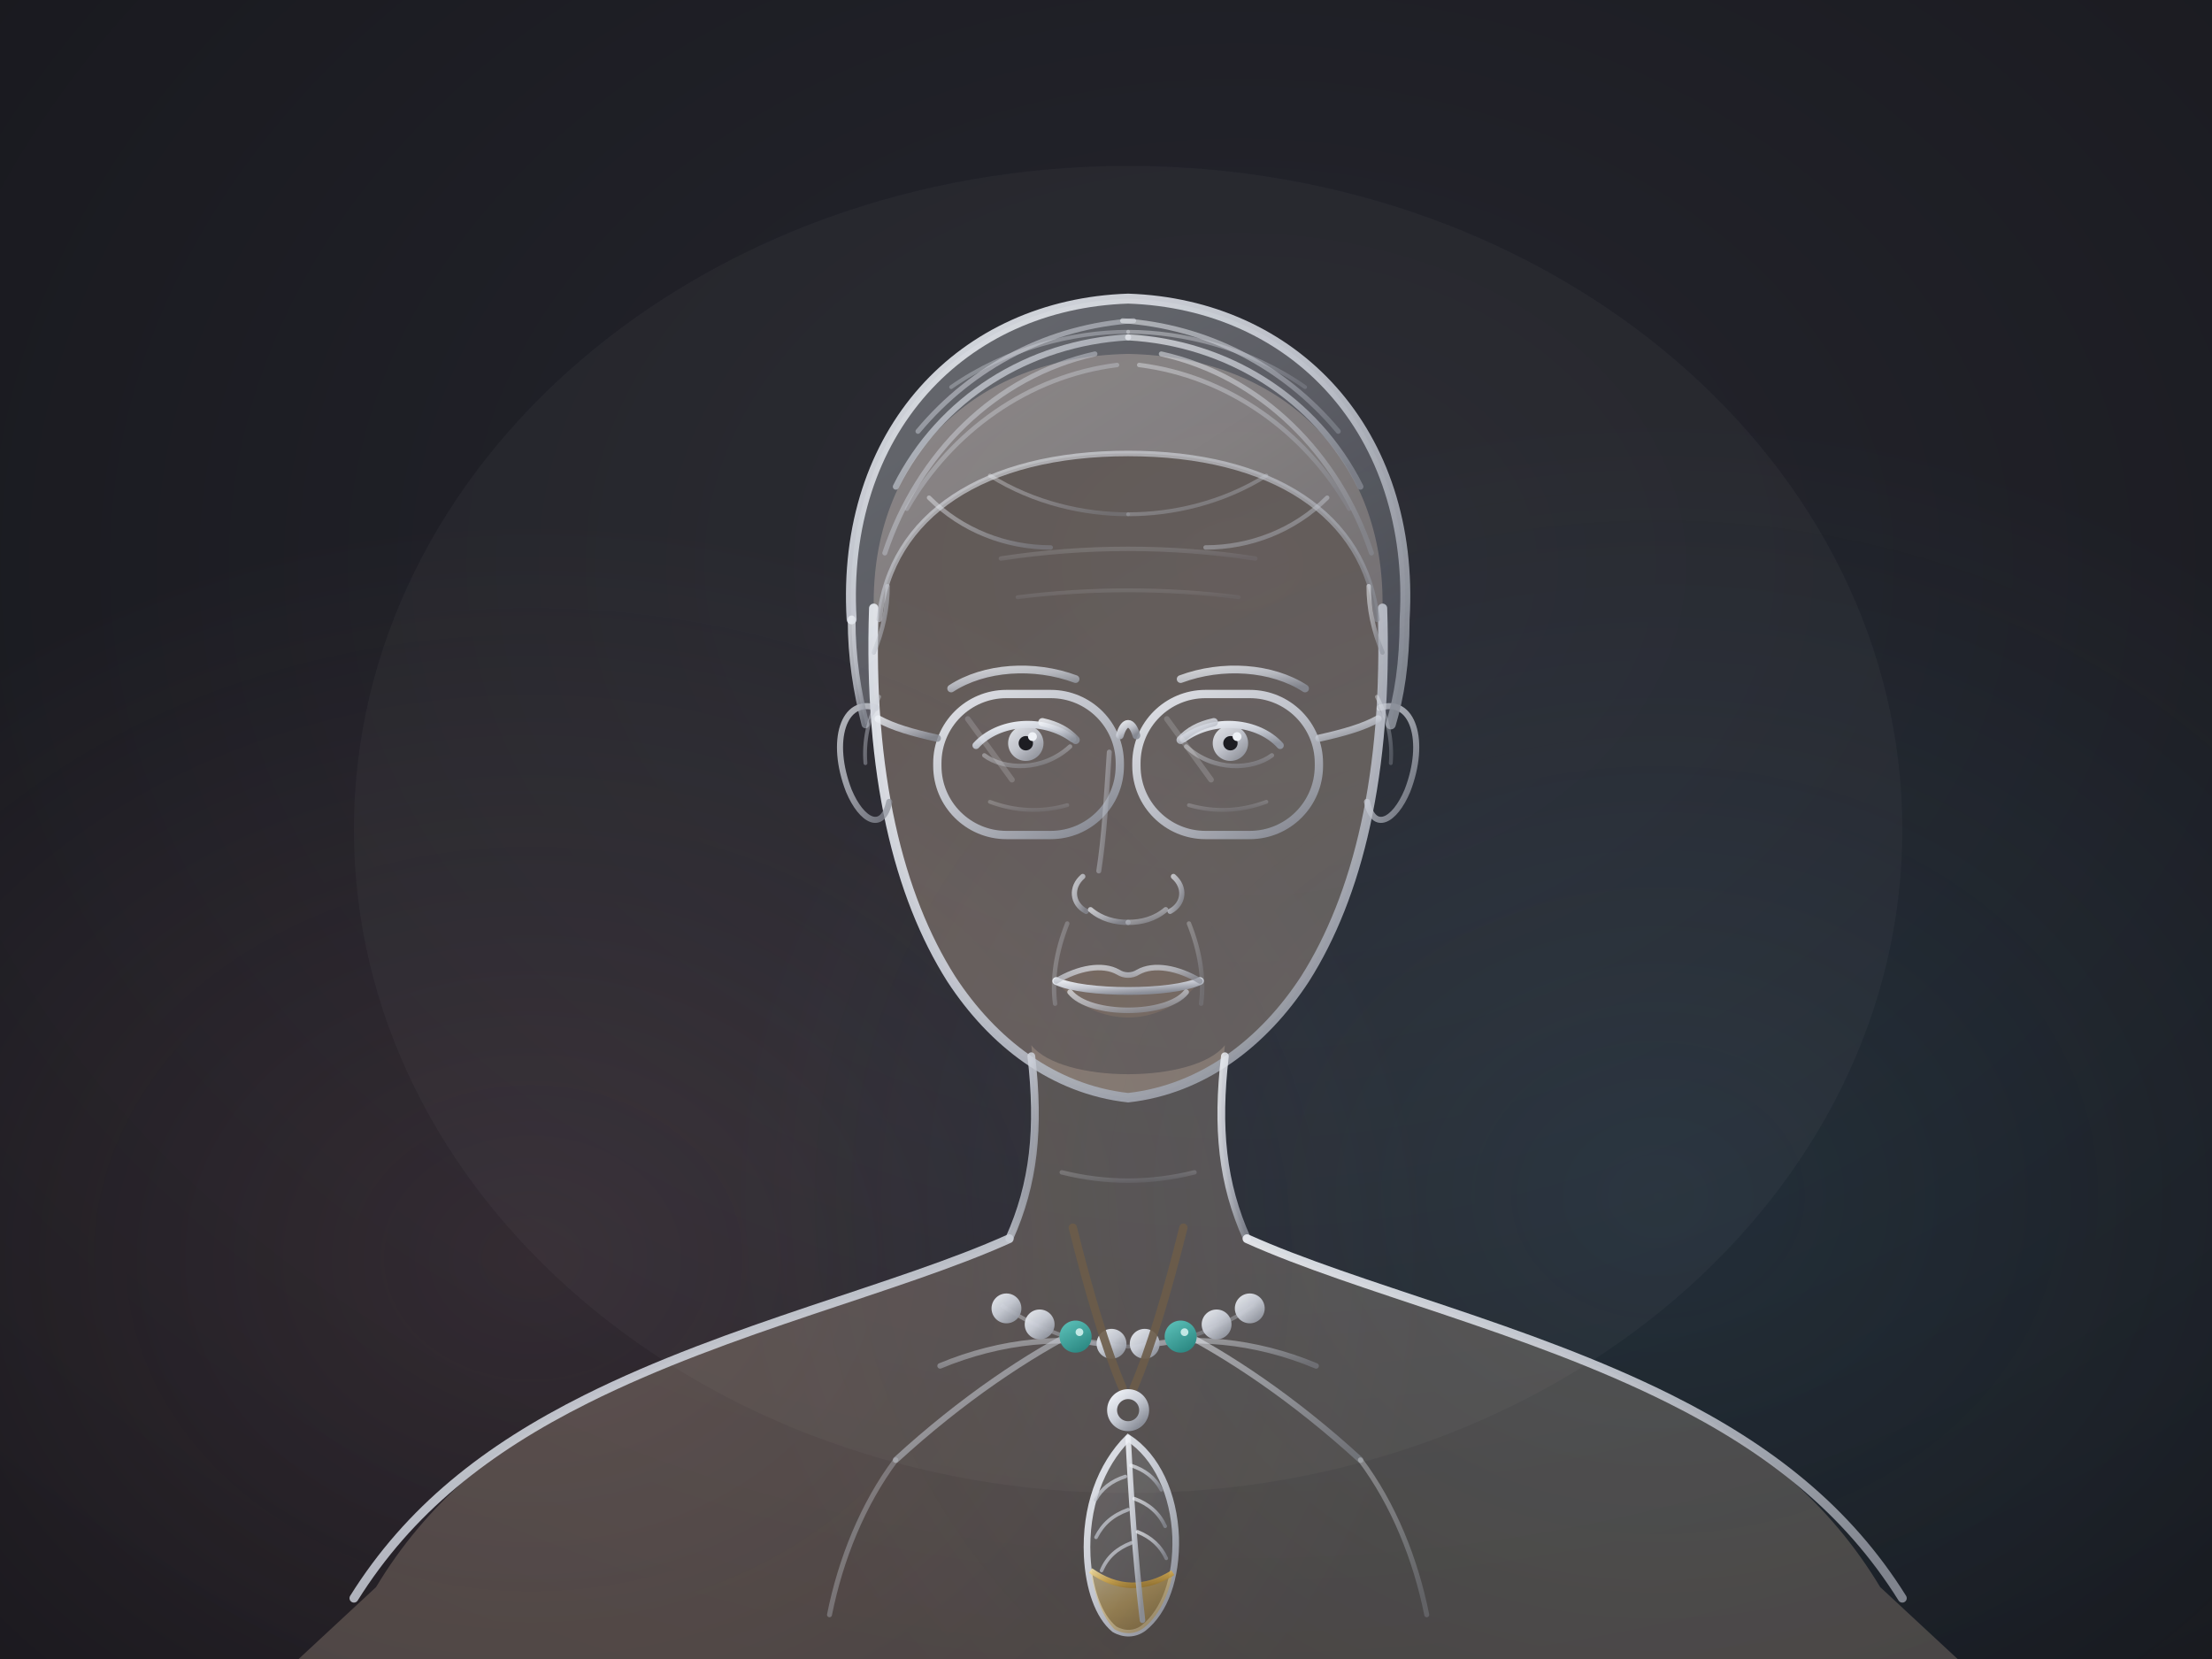
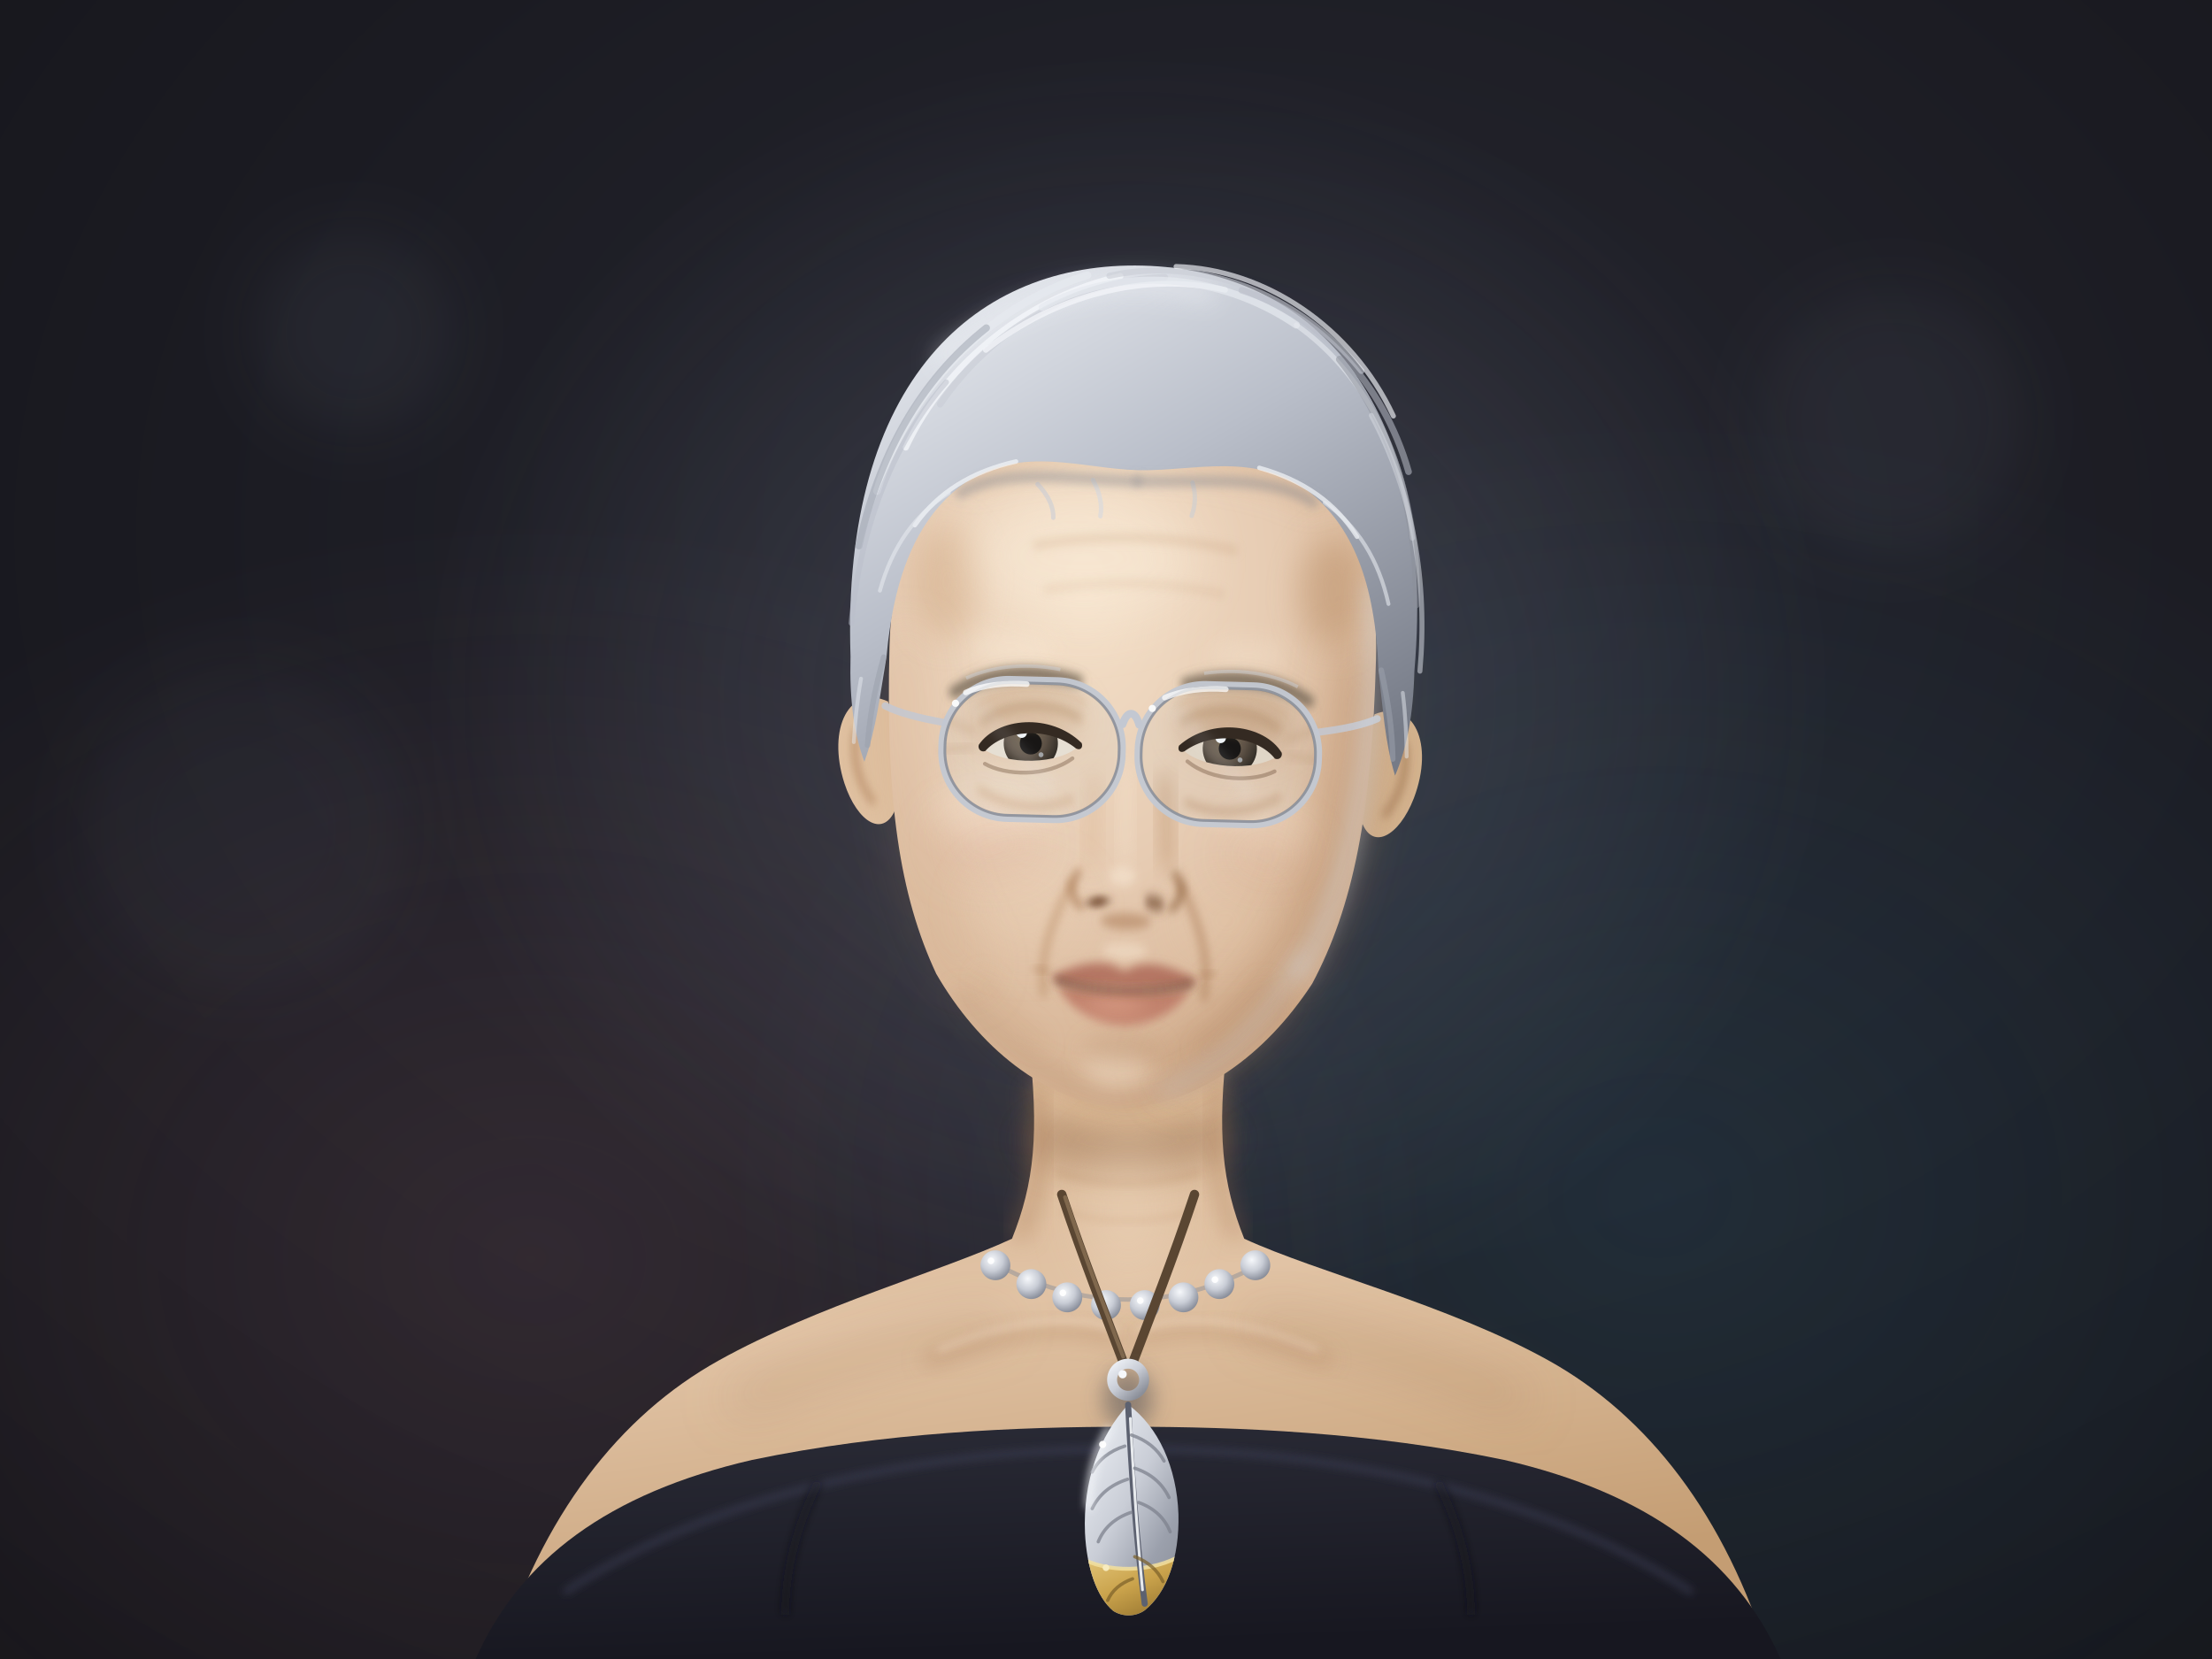
<svg xmlns="http://www.w3.org/2000/svg" viewBox="0 0 400 300" role="img" aria-label="銀髪のショートヘアに眼鏡をかけ、先金フェザーとビーズの首飾りを重ねた年配の女性の肖像画">
  <defs>
+     <radialGradient id="bg" cx="0.56" cy="0.32" r="0.85">
+       <stop offset="0" stop-color="#262730" />
+       <stop offset="0.55" stop-color="#1b1b22" />
+       <stop offset="1" stop-color="#141419" />
+     </radialGradient>
+     <radialGradient id="ab" cx="0.5" cy="0.5" r="0.5">
+       <stop offset="0" stop-color="#5bcefa" stop-opacity="0.1" />
+       <stop offset="1" stop-color="#5bcefa" stop-opacity="0" />
+     </radialGradient>
+     <radialGradient id="ap" cx="0.5" cy="0.5" r="0.5">
+       <stop offset="0" stop-color="#f5a9b8" stop-opacity="0.11" />
+       <stop offset="1" stop-color="#f5a9b8" stop-opacity="0" />
+     </radialGradient>
+     <radialGradient id="halo" cx="0.5" cy="0.5" r="0.5">
+       <stop offset="0" stop-color="#9aa3b8" stop-opacity="0.22" />
+       <stop offset="0.6" stop-color="#9aa3b8" stop-opacity="0.09" />
+       <stop offset="1" stop-color="#9aa3b8" stop-opacity="0" />
+     </radialGradient>
+     <radialGradient id="skin" cx="0.4" cy="0.3" r="0.95">
+       <stop offset="0" stop-color="#f4e0c9" />
+       <stop offset="0.42" stop-color="#e6cbb2" />
+       <stop offset="0.75" stop-color="#d4b090" />
+       <stop offset="1" stop-color="#b78c64" />
+     </radialGradient>
+     <linearGradient id="neckskin" x1="0" y1="0" x2="0.3" y2="1">
+       <stop offset="0" stop-color="#d6b492" />
+       <stop offset="0.5" stop-color="#e1c3a5" />
+       <stop offset="1" stop-color="#c49d73" />
+     </linearGradient>
+     <linearGradient id="hairq" x1="0.15" y1="0" x2="0.85" y2="1">
+       <stop offset="0" stop-color="#e9ecf1" />
+       <stop offset="0.45" stop-color="#b9bec9" />
+       <stop offset="1" stop-color="#767b87" />
+     </linearGradient>
+     <radialGradient id="iris" cx="0.42" cy="0.38" r="0.65">
+       <stop offset="0" stop-color="#7a6a52" />
+       <stop offset="0.55" stop-color="#57483a" />
+       <stop offset="1" stop-color="#241d15" />
+     </radialGradient>
+     <radialGradient id="bead" cx="0.38" cy="0.32" r="0.75">
+       <stop offset="0" stop-color="#f6f8fb" />
+       <stop offset="0.5" stop-color="#c9cdd6" />
+       <stop offset="1" stop-color="#7e8390" />
+     </radialGradient>
    <linearGradient id="s" x1="0" y1="0" x2="0.85" y2="1">
      <stop offset="0" stop-color="#eef1f6" />
      <stop offset="0.5" stop-color="#c9cdd6" />
      <stop offset="1" stop-color="#8b8f99" />
    </linearGradient>
-     <linearGradient id="g" x1="0" y1="0" x2="0.7" y2="1">
-       <stop offset="0" stop-color="#eddaa0" />
+     <linearGradient id="feath" x1="0.1" y1="0" x2="0.9" y2="1">
+       <stop offset="0" stop-color="#eef1f6" />
+       <stop offset="0.45" stop-color="#c9cdd6" />
+       <stop offset="0.75" stop-color="#9ba0ac" />
+       <stop offset="1" stop-color="#8b8f99" />
+     </linearGradient>
+     <linearGradient id="gold" x1="0" y1="0" x2="0.6" y2="1">
+       <stop offset="0" stop-color="#e6c97e" />
      <stop offset="0.55" stop-color="#c9a24b" />
      <stop offset="1" stop-color="#96742f" />
    </linearGradient>
-     <linearGradient id="t" x1="0" y1="0" x2="0.6" y2="1">
-       <stop offset="0" stop-color="#5fc4bc" />
-       <stop offset="1" stop-color="#2d8a84" />
-     </linearGradient>
-     <radialGradient id="bg" cx="0.56" cy="0.34" r="0.8">
-       <stop offset="0" stop-color="#25262e" />
-       <stop offset="1" stop-color="#17171c" />
-     </radialGradient>
-     <radialGradient id="ab" cx="0.5" cy="0.5" r="0.5">
-       <stop offset="0" stop-color="#5bcefa" stop-opacity="0.1" />
-       <stop offset="1" stop-color="#5bcefa" stop-opacity="0" />
-     </radialGradient>
-     <radialGradient id="ap" cx="0.5" cy="0.5" r="0.5">
-       <stop offset="0" stop-color="#f5a9b8" stop-opacity="0.11" />
-       <stop offset="1" stop-color="#f5a9b8" stop-opacity="0" />
-     </radialGradient>
+     <linearGradient id="garm" x1="0" y1="0" x2="0.2" y2="1">
+       <stop offset="0" stop-color="#2a2b36" />
+       <stop offset="1" stop-color="#171720" />
+     </linearGradient>
+     <filter id="b1" x="-60%" y="-60%" width="220%" height="220%">
+       <feGaussianBlur stdDeviation="0.8" />
+     </filter>
+     <filter id="b2" x="-60%" y="-60%" width="220%" height="220%">
+       <feGaussianBlur stdDeviation="2" />
+     </filter>
+     <filter id="b3" x="-60%" y="-60%" width="220%" height="220%">
+       <feGaussianBlur stdDeviation="3" />
+     </filter>
+     <filter id="b4" x="-60%" y="-60%" width="220%" height="220%">
+       <feGaussianBlur stdDeviation="4.5" />
+     </filter>
+     <filter id="b6" x="-70%" y="-70%" width="240%" height="240%">
+       <feGaussianBlur stdDeviation="6" />
+     </filter>
+     <clipPath id="eyeL">
+       <path d="M 163 135.8 C 166.2 131.2 175.6 130 180.8 135 C 177.6 138.6 167.4 139.2 163 135.8 Z" />
+     </clipPath>
+     <clipPath id="eyeR">
+       <path d="M 217 135.8 C 213.8 131.2 204.4 130 199.2 135 C 202.4 138.6 212.6 139.2 217 135.8 Z" />
+     </clipPath>
+     <clipPath id="fea">
+       <path d="M 190 254 C 184.8 259.6 181.8 267.8 182.2 277.2 C 182.5 283.4 184.3 288.8 187.3 291.3 C 189 292.4 191.3 292.4 193 291.2 C 197 288 199.3 281.7 199.1 273.8 C 198.8 265.4 195.5 258 190 254 Z" />
+     </clipPath>
  </defs>
  <rect width="400" height="300" fill="url(#bg)" />
  <ellipse cx="96" cy="228" rx="164" ry="136" fill="url(#ap)" />
  <ellipse cx="300" cy="216" rx="170" ry="140" fill="url(#ab)" />
+   <circle cx="342" cy="76" r="24" fill="#aab6c8" opacity="0.06" filter="url(#b6)" />
+   <circle cx="64" cy="60" r="18" fill="#aab6c8" opacity="0.07" filter="url(#b6)" />
+   <circle cx="44" cy="150" r="30" fill="#8fa0b6" opacity="0.05" filter="url(#b6)" />
+   <ellipse cx="204" cy="126" rx="128" ry="116" fill="url(#halo)" />
  <g transform="translate(14,0)">
-     <ellipse cx="190" cy="150" rx="140" ry="120" fill="#c9cdd6" opacity="0.04" />
-     <path d="M 144 110 C 143.5 83 162 64.5 190 64 C 218 64.5 236.5 83 236 110 C 237 138 232 161 222 177 C 214.5 188.5 203.5 197 190 198.5 C 176.5 197 165.5 188.5 158 177 C 148 161 143 138 144 110 Z" fill="#e8cdb5" opacity="0.3" />
-     <path d="M 172.5 189 C 174 204 173 214 168.5 224 C 148.5 233 118 240 92 253 C 76 261 63 272 54 287 L 40 300 L 340 300 L 326 287 C 317 272 304 261 288 253 C 262 240 231.5 233 211.5 224 C 207 214 206 204 207.5 189 C 202 196 178 196 172.5 189 Z" fill="#e8cdb5" opacity="0.23" />
-     <path d="M 144 110 C 143 140 148.5 162 158 177 C 165.5 188.5 176.5 197 190 198.5 C 203.5 197 214.5 188.5 222 177 C 231.5 162 237 140 236 110" fill="none" stroke="url(#s)" stroke-width="1.7" stroke-linecap="round" opacity="0.95" />
-     <path d="M 144.5 128 C 138.5 126 136 134 139.5 143 C 141.8 148.5 145.6 150.5 146.8 145" fill="none" stroke="url(#s)" stroke-width="1.1" stroke-linecap="round" opacity="0.7" />
-     <path d="M 235.5 128 C 241.5 126 244 134 240.5 143 C 238.2 148.5 234.4 150.5 233.2 145" fill="none" stroke="url(#s)" stroke-width="1.1" stroke-linecap="round" opacity="0.7" />
-     <path d="M 167 101 Q 190 97.5 213 101" fill="none" stroke="url(#s)" stroke-width="0.8" stroke-linecap="round" opacity="0.16" />
-     <path d="M 170 108 Q 190 105.5 210 108" fill="none" stroke="url(#s)" stroke-width="0.7" stroke-linecap="round" opacity="0.12" />
-     <path d="M 165 145 Q 172 147.6 179 145.6" fill="none" stroke="url(#s)" stroke-width="0.7" stroke-linecap="round" opacity="0.22" />
-     <path d="M 215 145 Q 208 147.6 201 145.6" fill="none" stroke="url(#s)" stroke-width="0.7" stroke-linecap="round" opacity="0.22" />
-     <path d="M 179 167 C 177 172 176.2 177 176.8 181.5" fill="none" stroke="url(#s)" stroke-width="0.8" stroke-linecap="round" opacity="0.28" />
-     <path d="M 201 167 C 203 172 203.8 177 203.2 181.5" fill="none" stroke="url(#s)" stroke-width="0.8" stroke-linecap="round" opacity="0.28" />
-     <path d="M 178 212 Q 190 215 202 212" fill="none" stroke="url(#s)" stroke-width="0.8" stroke-linecap="round" opacity="0.2" />
-     <path d="M 158 124.5 C 164 120.6 173 120 180.5 122.8" fill="none" stroke="url(#s)" stroke-width="1.4" stroke-linecap="round" opacity="0.8" />
-     <path d="M 222 124.5 C 216 120.6 207 120 199.5 122.8" fill="none" stroke="url(#s)" stroke-width="1.4" stroke-linecap="round" opacity="0.8" />
-     <circle cx="171.5" cy="134.4" r="3.2" fill="url(#s)" opacity="0.9" />
-     <circle cx="171.5" cy="134.4" r="1.3" fill="#17171c" />
-     <circle cx="172.7" cy="133.2" r="0.8" fill="#eef1f6" />
-     <circle cx="208.5" cy="134.4" r="3.2" fill="url(#s)" opacity="0.9" />
-     <circle cx="208.5" cy="134.4" r="1.3" fill="#17171c" />
-     <circle cx="209.7" cy="133.2" r="0.8" fill="#eef1f6" />
-     <path d="M 162.5 134.8 C 166.5 130.4 174.5 129.6 180 133.6" fill="none" stroke="url(#s)" stroke-width="1.3" stroke-linecap="round" />
-     <path d="M 174.5 130.6 C 177.2 131.2 179 132.2 180.5 133.8" fill="none" stroke="url(#s)" stroke-width="1.5" stroke-linecap="round" opacity="0.85" />
-     <path d="M 164 136.6 C 167.5 139.2 174.5 139.6 179.5 135" fill="none" stroke="url(#s)" stroke-width="0.8" stroke-linecap="round" opacity="0.4" />
-     <path d="M 217.5 134.8 C 213.5 130.4 205.5 129.6 200 133.6" fill="none" stroke="url(#s)" stroke-width="1.3" stroke-linecap="round" />
-     <path d="M 205.5 130.6 C 202.8 131.2 201 132.2 199.5 133.8" fill="none" stroke="url(#s)" stroke-width="1.5" stroke-linecap="round" opacity="0.85" />
-     <path d="M 216 136.6 C 212.5 139.2 205.5 139.6 200.5 135" fill="none" stroke="url(#s)" stroke-width="0.8" stroke-linecap="round" opacity="0.4" />
-     <rect x="155.5" y="125.5" width="33" height="25.5" rx="12.5" fill="#eef1f6" fill-opacity="0.035" stroke="url(#s)" stroke-width="1.5" opacity="0.9" />
-     <rect x="191.5" y="125.5" width="33" height="25.5" rx="12.5" fill="#eef1f6" fill-opacity="0.035" stroke="url(#s)" stroke-width="1.5" opacity="0.9" />
-     <path d="M 188.5 133 C 189.3 130.2 190.7 130.2 191.5 133" fill="none" stroke="url(#s)" stroke-width="1.4" stroke-linecap="round" opacity="0.9" />
-     <path d="M 155.5 133.5 C 151 132.5 147.5 131.5 144.8 130" fill="none" stroke="url(#s)" stroke-width="1.3" stroke-linecap="round" opacity="0.8" />
-     <path d="M 224.5 133.5 C 229 132.5 232.5 131.5 235.2 130" fill="none" stroke="url(#s)" stroke-width="1.3" stroke-linecap="round" opacity="0.8" />
-     <path d="M 161 130 L 169 141" stroke="#eef1f6" stroke-width="1" stroke-linecap="round" opacity="0.18" />
-     <path d="M 197 130 L 205 141" stroke="#eef1f6" stroke-width="1" stroke-linecap="round" opacity="0.18" />
-     <path d="M 186.6 136 C 186 145 185.7 151 184.7 157.5" fill="none" stroke="url(#s)" stroke-width="0.9" stroke-linecap="round" opacity="0.42" />
-     <path d="M 181.8 158.5 C 179.6 160.4 179.8 163.4 182.4 164.8" fill="none" stroke="url(#s)" stroke-width="0.95" stroke-linecap="round" opacity="0.7" />
-     <path d="M 183.2 164.5 C 185.2 166.2 187.6 166.8 190 166.8" fill="none" stroke="url(#s)" stroke-width="0.95" stroke-linecap="round" opacity="0.7" />
-     <path d="M 198.2 158.5 C 200.4 160.4 200.2 163.4 197.6 164.8" fill="none" stroke="url(#s)" stroke-width="0.95" stroke-linecap="round" opacity="0.7" />
-     <path d="M 196.8 164.5 C 194.8 166.2 192.4 166.8 190 166.8" fill="none" stroke="url(#s)" stroke-width="0.95" stroke-linecap="round" opacity="0.55" />
-     <path d="M 177 177.4 C 181 175 185.4 174.2 188.2 175.8 C 189.3 176.5 190.7 176.5 191.8 175.8 C 194.6 174.2 199 175 203 177.4 C 199 182.4 194 184 190 184 C 186 184 181 182.4 177 177.4 Z" fill="#c99e78" opacity="0.16" />
-     <path d="M 177 177.4 C 182 179.8 198 179.8 203 177.4" fill="none" stroke="url(#s)" stroke-width="1.4" stroke-linecap="round" opacity="0.95" />
-     <path d="M 177 177.4 C 181 175 185.4 174.2 188.2 175.8 C 189.3 176.5 190.7 176.5 191.8 175.8 C 194.6 174.2 199 175 203 177.4" fill="none" stroke="url(#s)" stroke-width="1" stroke-linecap="round" opacity="0.7" />
-     <path d="M 179.5 179.4 C 183 183.8 197 183.8 200.5 179.4" fill="none" stroke="url(#s)" stroke-width="1" stroke-linecap="round" opacity="0.65" />
-     <path d="M 172.5 191 C 174 204 173 214 168.5 224" fill="none" stroke="url(#s)" stroke-width="1.4" stroke-linecap="round" opacity="0.85" />
-     <path d="M 207.5 191 C 206 204 207 214 211.5 224" fill="none" stroke="url(#s)" stroke-width="1.4" stroke-linecap="round" opacity="0.85" />
-     <path d="M 168.5 224 C 148.5 233 118 240 92 253 C 74 262 60 273 50 289" fill="none" stroke="url(#s)" stroke-width="1.6" stroke-linecap="round" opacity="0.9" />
-     <path d="M 211.5 224 C 231.5 233 262 240 288 253 C 306 262 320 273 330 289" fill="none" stroke="url(#s)" stroke-width="1.6" stroke-linecap="round" opacity="0.9" />
-     <path d="M 156 247 C 167 242.4 179 241.2 189 243.8" fill="none" stroke="url(#s)" stroke-width="1" stroke-linecap="round" opacity="0.45" />
-     <path d="M 224 247 C 213 242.4 201 241.2 191 243.8" fill="none" stroke="url(#s)" stroke-width="1" stroke-linecap="round" opacity="0.45" />
-     <path d="M 148 264 C 160 253 172 245 182 240" fill="none" stroke="url(#s)" stroke-width="1.1" stroke-linecap="round" opacity="0.55" />
-     <path d="M 232 264 C 220 253 208 245 198 240" fill="none" stroke="url(#s)" stroke-width="1.1" stroke-linecap="round" opacity="0.55" />
-     <path d="M 148 264 C 142 272 138 282 136 292" fill="none" stroke="url(#s)" stroke-width="0.9" stroke-linecap="round" opacity="0.35" />
-     <path d="M 232 264 C 238 272 242 282 244 292" fill="none" stroke="url(#s)" stroke-width="0.9" stroke-linecap="round" opacity="0.35" />
-     <path d="M 140 112       C 138 78 160 55 190 54       C 220 55 242 78 240 112       C 240 119 239 125 237.5 131       L 235 128       C 235.4 122 235.2 116 235 112       C 233 93 216 82 190 82       C 164 82 147 93 145 112       C 144.8 116 144.6 122 145 128       L 142.5 131       C 141 125 140 119 140 112 Z" fill="url(#s)" opacity="0.32" />
-     <g fill="none" stroke="url(#s)" stroke-linecap="round">
-       <path d="M 140 112 C 138 78 160 55 190 54 C 220 55 242 78 240 112 C 240 120 239 126 237.5 131" stroke-width="1.8" opacity="0.9" />
-       <path d="M 142.5 131 C 141 125 140 119 140 112" stroke-width="1.4" opacity="0.75" />
-       <path d="M 145 112 C 147 93 164 82 190 82 C 216 82 233 93 235 112" stroke-width="1" opacity="0.6" />
-       <path d="M 148 88 C 156 72 172 62 190 61" stroke-width="1.1" opacity="0.7" />
-       <path d="M 152 78 C 162 66 176 59 191 58" stroke-width="0.9" opacity="0.55" />
-       <path d="M 232 88 C 224 72 208 62 190 61" stroke-width="1.1" opacity="0.7" />
-       <path d="M 228 78 C 218 66 204 59 189 58" stroke-width="0.9" opacity="0.55" />
-       <path d="M 146 100 C 152 82 166 68 184 64" stroke-width="0.9" opacity="0.5" />
-       <path d="M 234 100 C 228 82 214 68 196 64" stroke-width="0.9" opacity="0.5" />
-       <path d="M 150 92 C 158 78 172 68 188 66" stroke-width="0.8" opacity="0.4" />
-       <path d="M 230 92 C 222 78 208 68 192 66" stroke-width="0.8" opacity="0.4" />
-       <path d="M 154 90 C 160 96 168 99 176 99" stroke-width="0.8" opacity="0.45" />
-       <path d="M 226 90 C 220 96 212 99 204 99" stroke-width="0.8" opacity="0.45" />
-       <path d="M 165 86 C 173 91 182 93 190 93" stroke-width="0.7" opacity="0.35" />
-       <path d="M 215 86 C 207 91 198 93 190 93" stroke-width="0.7" opacity="0.35" />
-       <path d="M 144 118 Q 146.5 112 146.5 106" stroke-width="0.8" opacity="0.55" />
-       <path d="M 236 118 Q 233.5 112 233.5 106" stroke-width="0.8" opacity="0.55" />
-       <path d="M 145 126 Q 142 132 142.5 138" stroke-width="0.7" opacity="0.4" />
-       <path d="M 235 126 Q 238 132 237.5 138" stroke-width="0.7" opacity="0.4" />
-       <path d="M 158 70 C 168 63 180 60 190 60" stroke-width="0.7" opacity="0.4" />
-       <path d="M 222 70 C 212 63 200 60 190 60" stroke-width="0.7" opacity="0.4" />
-     </g>
-     <path d="M 167 236 Q 190 251 213 236" fill="none" stroke="url(#s)" stroke-width="0.7" opacity="0.4" />
-     <circle cx="168" cy="236.6" r="2.7" fill="url(#s)" opacity="0.95" />
-     <circle cx="174" cy="239.5" r="2.7" fill="url(#s)" opacity="0.95" />
-     <circle cx="180.5" cy="241.7" r="2.9" fill="url(#t)" />
-     <circle cx="187" cy="243" r="2.7" fill="url(#s)" opacity="0.95" />
-     <circle cx="193" cy="243" r="2.7" fill="url(#s)" opacity="0.95" />
-     <circle cx="199.5" cy="241.7" r="2.9" fill="url(#t)" />
-     <circle cx="206" cy="239.5" r="2.7" fill="url(#s)" opacity="0.95" />
-     <circle cx="212" cy="236.6" r="2.7" fill="url(#s)" opacity="0.95" />
-     <circle cx="181.2" cy="240.9" r="0.7" fill="#d9f3f1" opacity="0.85" />
-     <circle cx="200.2" cy="240.9" r="0.7" fill="#d9f3f1" opacity="0.85" />
-     <path d="M 180 222 C 183 234 186 244 189 251" fill="none" stroke="#6b5c49" stroke-width="1.5" stroke-linecap="round" opacity="0.9" />
-     <path d="M 200 222 C 197 234 194 244 191 251" fill="none" stroke="#6b5c49" stroke-width="1.5" stroke-linecap="round" opacity="0.9" />
-     <circle cx="190" cy="255" r="2.9" fill="none" stroke="url(#s)" stroke-width="1.8" />
-     <path d="M 190 260 C 185 265 182.2 272.6 182.6 281.4 C 182.9 287.2 184.6 292.2 187.5 294.6 C 189.2 295.6 191.2 295.6 192.8 294.4 C 196.6 291.4 198.8 285.4 198.6 278 C 198.3 270.2 195.2 263.4 190 260 Z" fill="url(#s)" opacity="0.14" />
-     <path d="M 190 260 C 185 265 182.2 272.6 182.6 281.4 C 182.9 287.2 184.6 292.2 187.5 294.6 C 189.2 295.6 191.2 295.6 192.8 294.4 C 196.6 291.4 198.8 285.4 198.6 278 C 198.3 270.2 195.2 263.4 190 260 Z" fill="none" stroke="url(#s)" stroke-width="1.2" opacity="0.95" />
-     <path d="M 183.2 284 C 183.9 288.6 185.5 292.6 187.5 294.6 C 189.2 295.6 191.2 295.6 192.8 294.4 C 195.4 292.4 197.2 288.8 198.1 284.4 C 193 287.6 188 287.4 183.2 284 Z" fill="url(#g)" opacity="0.5" />
-     <path d="M 183.2 284 C 188 287.4 193 287.6 198.1 284.4" fill="none" stroke="url(#g)" stroke-width="1" opacity="0.9" />
-     <path d="M 190 260 C 190.5 270 191.2 281 192.6 293" fill="none" stroke="url(#s)" stroke-width="1" stroke-linecap="round" opacity="0.9" />
-     <g fill="none" stroke="url(#s)" stroke-width="0.65" stroke-linecap="round" opacity="0.7">
-       <path d="M 189.5 267 C 187 267.8 185.2 269.2 184.1 271.2" />
-       <path d="M 190 273 C 187.2 274 185.4 275.6 184.2 278" />
-       <path d="M 190.6 279 C 188 280 186.2 281.6 185.2 284" />
-       <path d="M 190.5 265 C 193 265.8 194.8 267.2 196 269.4" />
-       <path d="M 191.1 271 C 193.8 272 195.6 273.6 196.7 276" />
-       <path d="M 191.7 277 C 194.2 278 195.9 279.6 196.9 281.8" />
-     </g>
+     <path d="M 172 188 C 174 205 173 214 169 224 C 156 230 134 236 116 246 C 98 256 84 274 76 300 L 306 300 C 298 274 284 256 266 246 C 248 236 224 230 211 224 C 207 214 206 205 208 188 C 202 196 178 196 172 188 Z" fill="url(#neckskin)" />
+     <ellipse cx="190" cy="206" rx="19" ry="6.5" fill="#8f6440" opacity="0.38" filter="url(#b3)" />
+     <path d="M 174 193 C 180 199 200 199 206 193 C 205 200 202 204 190 204.5 C 178 204 175 200 174 193 Z" fill="#dab793" opacity="0.7" filter="url(#b2)" />
+     <path d="M 173 196 C 175 208 174 216 170 224" stroke="#a5734e" stroke-width="3" fill="none" opacity="0.4" filter="url(#b2)" />
+     <path d="M 207 196 C 205 208 206 216 210 224" stroke="#a5734e" stroke-width="3" fill="none" opacity="0.35" filter="url(#b2)" />
+     <path d="M 177 212 Q 190 216 203 212" stroke="#b3855c" stroke-width="1" fill="none" opacity="0.3" filter="url(#b1)" />
+     <path d="M 178 219 Q 190 222.5 202 219" stroke="#b3855c" stroke-width="0.9" fill="none" opacity="0.25" filter="url(#b1)" />
+     <ellipse cx="190" cy="219" rx="8" ry="13" fill="#f7e3cd" opacity="0.28" filter="url(#b4)" />
+     <path d="M 154 246 C 168 240 180 239 188 242" stroke="#a5734e" stroke-width="1.8" fill="none" opacity="0.5" filter="url(#b2)" stroke-linecap="round" />
+     <path d="M 226 246 C 212 240 200 239 192 242" stroke="#a5734e" stroke-width="1.8" fill="none" opacity="0.45" filter="url(#b2)" stroke-linecap="round" />
+     <path d="M 156 244 C 169 238.4 180 237.6 188 240.4" stroke="#f7e3cd" stroke-width="1.1" fill="none" opacity="0.5" filter="url(#b1)" stroke-linecap="round" />
+     <path d="M 224 244 C 211 238.4 200 237.6 192 240.4" stroke="#f7e3cd" stroke-width="1.1" fill="none" opacity="0.45" filter="url(#b1)" stroke-linecap="round" />
+     <path d="M 118 254 C 136 246 154 241 168 239" stroke="#8f6440" stroke-width="4" fill="none" opacity="0.25" filter="url(#b4)" />
+     <path d="M 262 254 C 244 246 226 241 212 239" stroke="#8f6440" stroke-width="4" fill="none" opacity="0.25" filter="url(#b4)" />
+     <g transform="rotate(1.5 190 150)">
+       <path d="M 146 128 C 139 125 135 133 138.5 143 C 141 150 146 153 148 147 L 147 132 Z" fill="#dfc0a0" />
+       <path d="M 234 128 C 241 125 245 133 241.5 143 C 239 150 234 153 232 147 L 233 132 Z" fill="#d3b28e" />
+       <path d="M 140.5 133 C 139.5 138 141 143 144 146.5" stroke="#a5734e" stroke-width="1.1" fill="none" opacity="0.6" filter="url(#b1)" />
+       <path d="M 239.5 133 C 240.5 138 239 143 236 146.5" stroke="#8f6440" stroke-width="1.1" fill="none" opacity="0.6" filter="url(#b1)" />
+       <path d="M 146 118 C 146 86 164 66 190 66 C 216 66 234 86 234 118 C 234 146 231 163 224 177 C 216 190 204 199.5 190 200.5 C 176 199.5 164 190 156 177 C 149 163 146 146 146 118 Z" fill="url(#skin)" />
+       <path d="M 231 116 C 231.5 144 227 164 217 178 C 211 186 204 191.5 198 194" stroke="#a5734e" stroke-width="7" fill="none" opacity="0.45" filter="url(#b4)" />
+       <path d="M 149 116 C 148.5 144 153 164 163 178" stroke="#c79b72" stroke-width="5" fill="none" opacity="0.25" filter="url(#b4)" />
+       <path d="M 160 180 C 168 190 178 197 190 198.5 C 202 197 212 190 220 180" stroke="#8f6440" stroke-width="2" fill="none" opacity="0.28" filter="url(#b2)" />
+       <ellipse cx="156" cy="106" rx="6" ry="10" fill="#c79b72" opacity="0.38" filter="url(#b3)" />
+       <ellipse cx="226" cy="106" rx="6" ry="10" fill="#b3855c" opacity="0.45" filter="url(#b3)" />
+       <path d="M 158 86 C 170 79 210 79 224 88" stroke="#c79b72" stroke-width="5" fill="none" opacity="0.32" filter="url(#b3)" />
+       <ellipse cx="171" cy="130.5" rx="10" ry="5.5" fill="#c79b72" opacity="0.42" filter="url(#b3)" />
+       <ellipse cx="209" cy="130.5" rx="10" ry="5.5" fill="#b3855c" opacity="0.48" filter="url(#b3)" />
+       <path d="M 164 177 C 167 182 171 186 176 189.5" stroke="#b3855c" stroke-width="2" fill="none" opacity="0.2" filter="url(#b2)" />
+       <path d="M 216 177 C 213 182 209 186 204 189.5" stroke="#a5734e" stroke-width="2" fill="none" opacity="0.22" filter="url(#b2)" />
+       <ellipse cx="180" cy="101" rx="21" ry="12" fill="#fbeedb" opacity="0.48" filter="url(#b4)" />
+       <ellipse cx="166" cy="146" rx="10" ry="6.5" fill="#fbeedb" opacity="0.38" filter="url(#b3)" transform="rotate(-14 166 146)" />
+       <ellipse cx="216" cy="148" rx="8" ry="5" fill="#fbeedb" opacity="0.25" filter="url(#b3)" transform="rotate(12 216 148)" />
+       <ellipse cx="168" cy="118" rx="8" ry="3" fill="#fbeedb" opacity="0.38" filter="url(#b2)" />
+       <ellipse cx="211" cy="118" rx="7" ry="2.6" fill="#fbeedb" opacity="0.28" filter="url(#b2)" />
+       <ellipse cx="189" cy="193" rx="6" ry="3.5" fill="#fbeedb" opacity="0.4" filter="url(#b2)" />
+       <ellipse cx="165" cy="153" rx="10" ry="5.5" fill="#d08a76" opacity="0.16" filter="url(#b4)" />
+       <ellipse cx="215" cy="154" rx="8" ry="4.5" fill="#d08a76" opacity="0.13" filter="url(#b4)" />
+       <ellipse cx="172" cy="165" rx="9" ry="7" fill="#f0d5b8" opacity="0.28" filter="url(#b4)" />
+       <ellipse cx="208" cy="166" rx="8" ry="6" fill="#ecd0b2" opacity="0.2" filter="url(#b4)" />
+       <path d="M 172 99 Q 190 95.5 208 99" stroke="#b3855c" stroke-width="1.2" fill="none" opacity="0.25" filter="url(#b1)" stroke-linecap="round" />
+       <path d="M 174 107 Q 190 104 206 107" stroke="#b3855c" stroke-width="1" fill="none" opacity="0.2" filter="url(#b1)" stroke-linecap="round" />
+       <path d="M 180 160 C 176.5 167 174.5 173.5 175.5 180" stroke="#b3855c" stroke-width="1.6" fill="none" opacity="0.4" filter="url(#b1)" stroke-linecap="round" />
+       <path d="M 200 160 C 203.5 167 205.5 173.5 204.5 180" stroke="#a5734e" stroke-width="1.6" fill="none" opacity="0.42" filter="url(#b1)" stroke-linecap="round" />
+       <path d="M 163 143.5 C 167.5 146.6 175 147.2 179.5 144.8" stroke="#c79b72" stroke-width="1.2" fill="none" opacity="0.5" filter="url(#b1)" stroke-linecap="round" />
+       <path d="M 217 143.5 C 212.5 146.6 205 147.2 200.5 144.8" stroke="#b3855c" stroke-width="1.2" fill="none" opacity="0.5" filter="url(#b1)" stroke-linecap="round" />
+       <path d="M 164.5 146.8 C 168.5 149 174.5 149.4 178.5 147.4" stroke="#f7e3cd" stroke-width="0.9" fill="none" opacity="0.4" filter="url(#b1)" stroke-linecap="round" />
+       <path d="M 215.5 146.8 C 211.5 149 205.5 149.4 201.5 147.4" stroke="#f7e3cd" stroke-width="0.9" fill="none" opacity="0.35" filter="url(#b1)" stroke-linecap="round" />
+       <path d="M 161.5 133 L 156.5 131" stroke="#a5734e" stroke-width="0.7" opacity="0.35" filter="url(#b1)" stroke-linecap="round" />
+       <path d="M 161.5 135.8 L 156 136.6" stroke="#a5734e" stroke-width="0.7" opacity="0.35" filter="url(#b1)" stroke-linecap="round" />
+       <path d="M 218.5 133 L 223.5 131" stroke="#a5734e" stroke-width="0.7" opacity="0.35" filter="url(#b1)" stroke-linecap="round" />
+       <path d="M 218.5 135.8 L 224 136.6" stroke="#a5734e" stroke-width="0.7" opacity="0.35" filter="url(#b1)" stroke-linecap="round" />
+       <path d="M 184 140 L 183.2 157" stroke="#cf9f74" stroke-width="2.5" fill="none" opacity="0.3" filter="url(#b2)" />
+       <path d="M 196 140 C 196.8 148 197.4 153 197.6 157" stroke="#b3855c" stroke-width="3" fill="none" opacity="0.5" filter="url(#b2)" />
+       <path d="M 189.7 138 L 189.3 156" stroke="#fbeedb" stroke-width="2" fill="none" opacity="0.5" filter="url(#b2)" />
+       <ellipse cx="189.2" cy="158.5" rx="2.4" ry="1.8" fill="#fbeedb" opacity="0.45" filter="url(#b1)" />
+       <path d="M 181.6 157.6 C 179.4 159.6 179.6 162.8 182.2 164.4" stroke="#a5734e" stroke-width="1.2" fill="none" opacity="0.7" filter="url(#b1)" />
+       <path d="M 198.4 157.6 C 200.6 159.6 200.4 162.8 197.8 164.4" stroke="#8f6440" stroke-width="1.3" fill="none" opacity="0.75" filter="url(#b1)" />
+       <ellipse cx="184.9" cy="163.2" rx="1.9" ry="1.1" fill="#6d452b" opacity="0.8" filter="url(#b1)" transform="rotate(-14 184.9 163.2)" />
+       <ellipse cx="195.1" cy="163.2" rx="1.9" ry="1.1" fill="#6d452b" opacity="0.8" filter="url(#b1)" transform="rotate(14 195.1 163.2)" />
+       <ellipse cx="190" cy="166.6" rx="4.6" ry="1.5" fill="#a5734e" opacity="0.5" filter="url(#b1)" />
+       <path d="M 163 135.8 C 166.2 131.2 175.6 130 180.8 135 C 177.6 138.6 167.4 139.2 163 135.8 Z" fill="#ece2d4" />
+       <path d="M 217 135.8 C 213.8 131.2 204.4 130 199.2 135 C 202.4 138.6 212.6 139.2 217 135.8 Z" fill="#e5d8c7" />
+       <g clip-path="url(#eyeL)">
+         <circle cx="172" cy="134.9" r="4.9" fill="url(#iris)" />
+         <circle cx="172" cy="134.9" r="2" fill="#0c0805" />
+         <path d="M 162 134 C 167 130 178 129.4 182 133.6" stroke="#ab8a6c" stroke-width="2.6" fill="none" opacity="0.55" filter="url(#b1)" />
+         <circle cx="170.3" cy="133" r="0.95" fill="#f6f8fb" />
+         <circle cx="173.9" cy="136.9" r="0.45" fill="#dbe4ee" opacity="0.6" />
+       </g>
+       <g clip-path="url(#eyeR)">
+         <circle cx="208" cy="134.9" r="4.9" fill="url(#iris)" />
+         <circle cx="208" cy="134.9" r="2" fill="#0c0805" />
+         <path d="M 218 134 C 213 130 202 129.4 198 133.6" stroke="#ab8a6c" stroke-width="2.6" fill="none" opacity="0.55" filter="url(#b1)" />
+         <circle cx="206.3" cy="133" r="0.95" fill="#f6f8fb" />
+         <circle cx="209.9" cy="136.9" r="0.45" fill="#dbe4ee" opacity="0.6" />
+       </g>
+       <path d="M 162.6 135.4 C 165.8 130.4 175.4 129.2 181.2 134.6 C 181.5 135.4 181 136 180.2 135.6 C 175 131.6 167 132.6 163.8 136.5 C 163 136.8 162.4 136.1 162.6 135.4 Z" fill="#2a1d13" />
+       <path d="M 217.4 135.4 C 214.2 130.4 204.6 129.2 198.8 134.6 C 198.5 135.4 199 136 199.8 135.6 C 205 131.6 213 132.6 216.2 136.5 C 217 136.8 217.6 136.1 217.4 135.4 Z" fill="#2a1d13" />
+       <path d="M 163.8 138.8 C 167.5 140.8 175 141 179.6 137.4" stroke="#6b4a33" stroke-width="0.7" fill="none" opacity="0.4" stroke-linecap="round" />
+       <path d="M 216.2 138.8 C 212.5 140.8 205 141 200.4 137.4" stroke="#6b4a33" stroke-width="0.7" fill="none" opacity="0.4" stroke-linecap="round" />
+       <path d="M 163 131.4 C 167 127.6 176 126.8 181 130.4" stroke="#b3885f" stroke-width="1.3" fill="none" opacity="0.55" filter="url(#b1)" />
+       <path d="M 217 131.4 C 213 127.6 204 126.8 199 130.4" stroke="#b3885f" stroke-width="1.3" fill="none" opacity="0.55" filter="url(#b1)" />
+       <path d="M 162 128.6 C 166.5 124.6 176.5 123.8 181.8 127.6" stroke="#c79b72" stroke-width="1" fill="none" opacity="0.4" filter="url(#b1)" />
+       <path d="M 218 128.6 C 213.5 124.6 203.5 123.8 198.2 127.6" stroke="#c79b72" stroke-width="1" fill="none" opacity="0.4" filter="url(#b1)" />
+       <path d="M 157 125.5 C 163 120.8 172.5 119.8 181 122.6 C 181.4 123.6 181 124.5 179.6 124.3 C 171 122.9 163.5 123.8 158.3 127 C 157.2 127 156.7 126.3 157 125.5 Z" fill="#6f6353" opacity="0.85" filter="url(#b1)" />
+       <path d="M 223 125.5 C 217 120.8 207.5 119.8 199 122.6 C 198.6 123.6 199 124.5 200.4 124.3 C 209 122.9 216.5 123.8 221.7 127 C 222.8 127 223.3 126.3 223 125.5 Z" fill="#6f6353" opacity="0.85" filter="url(#b1)" />
+       <path d="M 160 123.4 C 165 121 171 120.4 177 121.4" stroke="#cfd3da" stroke-width="0.6" fill="none" opacity="0.45" />
+       <path d="M 220 123.4 C 215 121 209 120.4 203 121.4" stroke="#cfd3da" stroke-width="0.6" fill="none" opacity="0.45" />
+       <rect x="156" y="123.5" width="32.5" height="25" rx="12" fill="#aebcd0" fill-opacity="0.08" />
+       <rect x="191.5" y="123.5" width="32.5" height="25" rx="12" fill="#aebcd0" fill-opacity="0.08" />
+       <path d="M 162 128 L 176 143" stroke="#e8eef6" stroke-width="3" opacity="0.1" filter="url(#b1)" />
+       <path d="M 198 128 L 212 143" stroke="#e8eef6" stroke-width="3" opacity="0.1" filter="url(#b1)" />
+       <rect x="156" y="123.5" width="32.5" height="25" rx="12" fill="none" stroke="#c3c8d2" stroke-width="1.4" opacity="0.95" />
+       <rect x="191.5" y="123.5" width="32.5" height="25" rx="12" fill="none" stroke="#c3c8d2" stroke-width="1.4" opacity="0.95" />
+       <rect x="156.5" y="124" width="31.5" height="24" rx="11.6" fill="none" stroke="#70747e" stroke-width="0.5" opacity="0.6" />
+       <rect x="192" y="124" width="31.5" height="24" rx="11.6" fill="none" stroke="#70747e" stroke-width="0.5" opacity="0.6" />
+       <path d="M 188.5 131 C 189.3 128.4 190.7 128.4 191.5 131" fill="none" stroke="#c3c8d2" stroke-width="1.4" stroke-linecap="round" />
+       <path d="M 156 131.5 C 151.5 130.8 148 130 145.5 128.8" fill="none" stroke="#c3c8d2" stroke-width="1.3" stroke-linecap="round" opacity="0.85" />
+       <path d="M 224 131.5 C 228.5 130.8 232 130 234.5 128.8" fill="none" stroke="#c3c8d2" stroke-width="1.3" stroke-linecap="round" opacity="0.85" />
+       <path d="M 160 126 C 163 124.6 167 124 171 124.2" stroke="#ffffff" stroke-width="1" fill="none" opacity="0.75" stroke-linecap="round" />
+       <path d="M 196 126 C 199 124.6 203 124 207 124.2" stroke="#ffffff" stroke-width="1" fill="none" opacity="0.7" stroke-linecap="round" />
+       <circle cx="158.2" cy="128" r="0.65" fill="#ffffff" opacity="0.9" />
+       <circle cx="193.8" cy="128" r="0.65" fill="#ffffff" opacity="0.9" />
+       <ellipse cx="190" cy="172" rx="4" ry="1.5" fill="#fbeedb" opacity="0.4" filter="url(#b1)" />
+       <path d="M 176.5 177.2 C 181 174.4 186 173.4 188.8 175 C 189.6 175.6 190.4 175.6 191.2 175 C 194 173.4 199 174.4 203.5 177.2 C 199 179.4 181 179.4 176.5 177.2 Z" fill="#b06e5c" opacity="0.9" filter="url(#b1)" />
+       <path d="M 178 178.6 C 181.5 179.5 198.5 179.5 202 178.6 C 199.5 183.4 194 185.4 190 185.4 C 186 185.4 180.5 183.4 178 178.6 Z" fill="#c07f6a" opacity="0.95" filter="url(#b1)" />
+       <ellipse cx="188.5" cy="181.6" rx="5.5" ry="1.9" fill="#e8ac93" opacity="0.55" filter="url(#b2)" />
+       <path d="M 177.5 177.4 C 183 179.8 197 179.8 202.5 177.4" stroke="#63382b" stroke-width="1.05" fill="none" opacity="0.8" filter="url(#b1)" />
+       <path d="M 176 176.2 L 173.8 175.4" stroke="#a5734e" stroke-width="0.8" opacity="0.5" filter="url(#b1)" stroke-linecap="round" />
+       <path d="M 204 176.2 L 206.2 175.4" stroke="#a5734e" stroke-width="0.8" opacity="0.5" filter="url(#b1)" stroke-linecap="round" />
+       <ellipse cx="190" cy="190" rx="7" ry="2.4" fill="#a5734e" opacity="0.3" filter="url(#b2)" />
+       <path d="M 233 104 C 235 134 231 160 221 176" stroke="#d5e4f2" stroke-width="2.4" fill="none" opacity="0.5" filter="url(#b2)" />
+       <path d="M 222 172 C 216 184 207 193 197 197.5" stroke="#d5e4f2" stroke-width="1.8" fill="none" opacity="0.45" filter="url(#b2)" />
+       <path d="M 139 120 C 136 70 160 48 190 48 C 220 48 244 70 241 120 C 241 128 240 134 238 139 C 236 133 235.5 127 234.5 120 C 233.5 104 229 94 221 88 C 211 81 200 85 190 85 C 180 85 169 81 159 88 C 151 94 146.5 104 145.5 120 C 144.5 127 144 133 142 139 C 140 134 139 128 139 120 Z" fill="url(#hairq)" />
+       <g fill="none" stroke-linecap="round">
+         <path d="M 154 66 C 168 53 186 49 202 53" stroke="#f4f6fa" stroke-width="2.4" opacity="0.55" filter="url(#b2)" />
+         <path d="M 172 88 Q 175 91 175 94" stroke="#c9cdd6" stroke-width="0.8" opacity="0.6" />
+         <path d="M 182 87 Q 184 90.5 183.5 93.5" stroke="#d5d9e0" stroke-width="0.8" opacity="0.6" />
+         <path d="M 200 87 Q 201 90 200 93" stroke="#c9cdd6" stroke-width="0.8" opacity="0.55" />
+         <path d="M 143 90 C 148 72 162 56 180 50" stroke="#e6e9ef" stroke-width="1.4" opacity="0.75" />
+         <path d="M 148 82 C 155 66 170 54 186 50" stroke="#f4f6fa" stroke-width="1.1" opacity="0.8" />
+         <path d="M 154 74 C 163 60 178 51 194 50" stroke="#c9cdd6" stroke-width="1.2" opacity="0.6" />
+         <path d="M 162 64 C 174 54 190 49 205 52" stroke="#f4f6fa" stroke-width="1" opacity="0.75" />
+         <path d="M 172 56 C 186 48 204 49 218 58" stroke="#e6e9ef" stroke-width="1.3" opacity="0.7" />
+         <path d="M 184 50 C 200 46 218 52 230 66" stroke="#c9cdd6" stroke-width="1.1" opacity="0.6" />
+         <path d="M 196 48 C 212 48 228 58 236 74" stroke="#f4f6fa" stroke-width="0.9" opacity="0.65" />
+         <path d="M 208 52 C 222 56 234 68 239 84" stroke="#b9bec9" stroke-width="1.2" opacity="0.55" />
+         <path d="M 218 58 C 230 66 238 80 240 96" stroke="#e6e9ef" stroke-width="0.9" opacity="0.6" />
+         <path d="M 140 100 C 143 84 150 70 162 60" stroke="#9aa0ac" stroke-width="1.3" opacity="0.5" />
+         <path d="M 139 114 C 140 98 145 82 155 70" stroke="#b9bec9" stroke-width="1" opacity="0.5" />
+         <path d="M 241 108 C 241 92 236 76 226 64" stroke="#8b8f99" stroke-width="1.3" opacity="0.5" />
+         <path d="M 242 120 C 243 104 240 88 232 74" stroke="#d5d9e0" stroke-width="0.9" opacity="0.55" />
+         <path d="M 158 90 C 166 85 178 87 190 87" stroke="#7c818c" stroke-width="1.6" opacity="0.5" filter="url(#b1)" />
+         <path d="M 222 90 C 214 85 202 87 190 87" stroke="#7c818c" stroke-width="1.6" opacity="0.5" filter="url(#b1)" />
+         <path d="M 150 96 C 154 90 160 86 168 84" stroke="#f4f6fa" stroke-width="0.8" opacity="0.7" />
+         <path d="M 230 96 C 226 90 220 86 212 84" stroke="#f4f6fa" stroke-width="0.8" opacity="0.7" />
+         <path d="M 144 108 C 146 100 150 94 156 90" stroke="#e6e9ef" stroke-width="0.7" opacity="0.6" />
+         <path d="M 236 108 C 234 100 230 94 224 90" stroke="#e6e9ef" stroke-width="0.7" opacity="0.6" />
+         <path d="M 145 120 C 143.5 126 142.7 131 142.5 136" stroke="#9aa0ac" stroke-width="1" opacity="0.55" />
+         <path d="M 235 120 C 236.5 126 237.3 131 237.5 136" stroke="#9aa0ac" stroke-width="1" opacity="0.55" />
+         <path d="M 141 124 C 140.4 128 140.1 132 140 135.5" stroke="#e6e9ef" stroke-width="0.7" opacity="0.5" />
+         <path d="M 239 124 C 239.6 128 239.9 132 240 135.5" stroke="#e6e9ef" stroke-width="0.7" opacity="0.5" />
+       </g>
+     </g>
+     <path d="M 72 300 L 308 300 C 300 282 284 270 258 264 C 234 259 210 258 190 258 C 170 258 146 259 122 264 C 96 270 80 282 72 300 Z" fill="url(#garm)" />
+     <path d="M 88 288 C 112 272 148 262 190 262 C 232 262 268 272 292 288" stroke="#41435a" stroke-width="1.2" fill="none" opacity="0.55" filter="url(#b1)" />
+     <path d="M 134 268 C 130 276 128 284 128 292" stroke="#101018" stroke-width="1.4" fill="none" opacity="0.5" filter="url(#b1)" />
+     <path d="M 246 268 C 250 276 252 284 252 292" stroke="#101018" stroke-width="1.4" fill="none" opacity="0.5" filter="url(#b1)" />
+     <path d="M 165 228 Q 190 242 215 228" fill="none" stroke="#8b8f99" stroke-width="0.8" opacity="0.5" />
+     <g>
+       <circle cx="166" cy="228.8" r="2.7" fill="url(#bead)" />
+       <circle cx="172.5" cy="232.2" r="2.7" fill="url(#bead)" />
+       <circle cx="179" cy="234.6" r="2.7" fill="url(#bead)" />
+       <circle cx="186" cy="236" r="2.7" fill="url(#bead)" />
+       <circle cx="193" cy="236" r="2.7" fill="url(#bead)" />
+       <circle cx="200" cy="234.6" r="2.7" fill="url(#bead)" />
+       <circle cx="206.5" cy="232.2" r="2.7" fill="url(#bead)" />
+       <circle cx="213" cy="228.8" r="2.7" fill="url(#bead)" />
+       <circle cx="165.2" cy="228" r="0.6" fill="#ffffff" opacity="0.9" />
+       <circle cx="178.2" cy="233.8" r="0.6" fill="#ffffff" opacity="0.9" />
+       <circle cx="192.2" cy="235.2" r="0.6" fill="#ffffff" opacity="0.9" />
+       <circle cx="205.7" cy="231.4" r="0.6" fill="#ffffff" opacity="0.9" />
+     </g>
+     <path d="M 178 216 C 182 228 186 238 189 246" stroke="#5a4632" stroke-width="1.7" fill="none" stroke-linecap="round" />
+     <path d="M 202 216 C 198 228 194 238 191 246" stroke="#5a4632" stroke-width="1.7" fill="none" stroke-linecap="round" />
+     <path d="M 178.6 216.5 C 182.4 228 186.2 237.6 189.1 245.3" stroke="#8a7154" stroke-width="0.7" fill="none" stroke-linecap="round" opacity="0.8" />
+     <ellipse cx="190" cy="253" rx="4.5" ry="5.5" fill="#3a3f4c" opacity="0.45" filter="url(#b2)" />
+     <circle cx="190" cy="249.5" r="2.9" fill="none" stroke="url(#s)" stroke-width="1.8" />
+     <circle cx="189" cy="248.5" r="0.75" fill="#f6f8fb" />
+     <path d="M 190 254 C 184.8 259.6 181.8 267.8 182.2 277.2 C 182.5 283.4 184.3 288.8 187.3 291.3 C 189 292.4 191.3 292.4 193 291.2 C 197 288 199.3 281.7 199.1 273.8 C 198.8 265.4 195.5 258 190 254 Z" fill="url(#feath)" />
+     <g clip-path="url(#fea)">
+       <path d="M 181 281.5 C 186 284.5 194.5 284.5 200 281 L 200 294 L 181 294 Z" fill="url(#gold)" />
+       <path d="M 181 281.5 C 186 284.5 194.5 284.5 200 281" stroke="#f2df9e" stroke-width="0.7" fill="none" opacity="0.85" />
+     </g>
+     <path d="M 190 254 C 190.6 266 191.4 278 193 290" stroke="#5c6170" stroke-width="1.1" fill="none" stroke-linecap="round" />
+     <path d="M 190.4 256.5 C 190.9 266 191.5 276 192.6 287.5" stroke="#f6f8fb" stroke-width="0.5" fill="none" stroke-linecap="round" opacity="0.9" />
+     <g fill="none" stroke="#7e828e" stroke-width="0.6" stroke-linecap="round" opacity="0.75">
+       <path d="M 189.4 261.5 C 186.6 262.4 184.6 264 183.5 266.2" />
+       <path d="M 189.9 267.5 C 186.8 268.5 184.7 270.3 183.5 272.8" />
+       <path d="M 190.5 273.5 C 187.6 274.5 185.6 276.3 184.6 278.8" />
+       <path d="M 190.6 259.5 C 193.3 260.4 195.3 262 196.5 264.2" />
+       <path d="M 191.2 265.5 C 194.2 266.5 196.2 268.3 197.4 270.8" />
+       <path d="M 191.9 271.7 C 194.7 272.7 196.6 274.5 197.6 277" />
+     </g>
+     <g fill="none" stroke="#7a5f28" stroke-width="0.6" stroke-linecap="round" opacity="0.7">
+       <path d="M 191.2 281.5 C 193.6 282.4 195.3 283.9 196.3 286" />
+       <path d="M 190.8 285.5 C 188.6 286.3 187.1 287.6 186.3 289.4" />
+     </g>
+     <path d="M 186.5 258.5 C 184.2 262.4 182.9 267.2 182.9 272.4" stroke="#f6f8fb" stroke-width="1.1" fill="none" stroke-linecap="round" opacity="0.85" filter="url(#b1)" />
+     <circle cx="185.4" cy="261.2" r="0.65" fill="#ffffff" opacity="0.95" />
+     <circle cx="186" cy="283.5" r="0.6" fill="#f8ecc0" opacity="0.95" />
  </g>
</svg>
